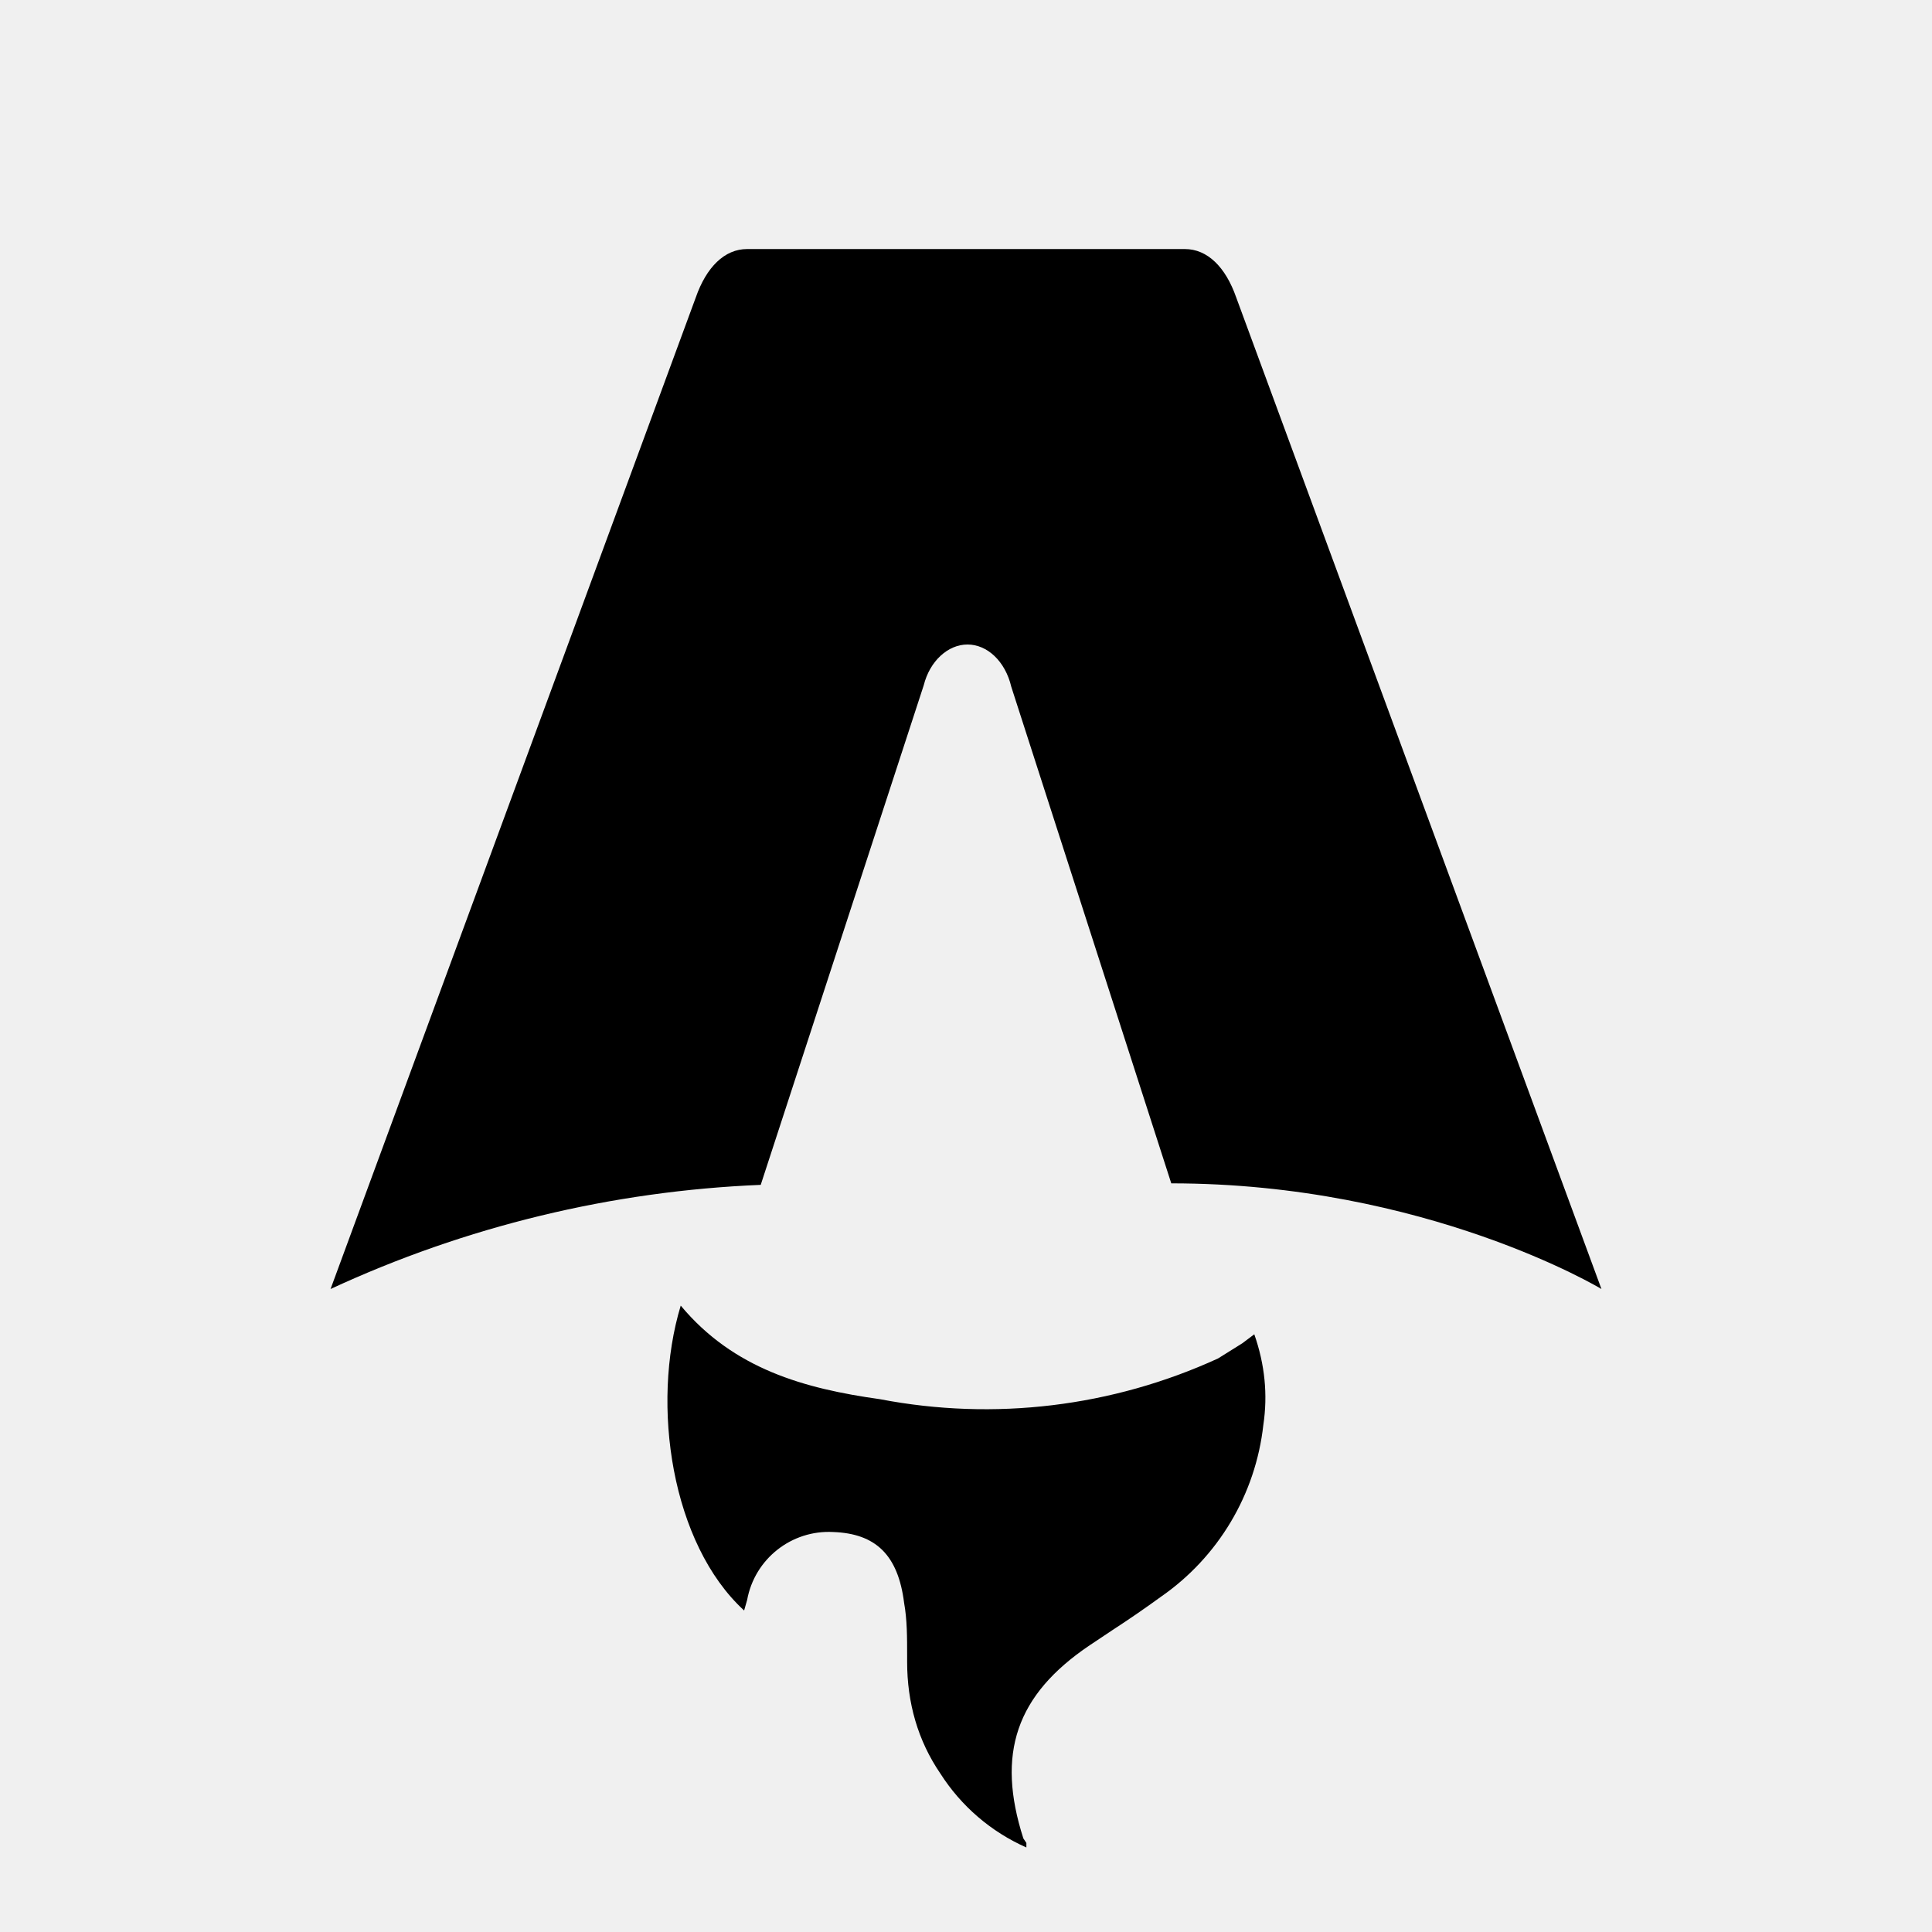
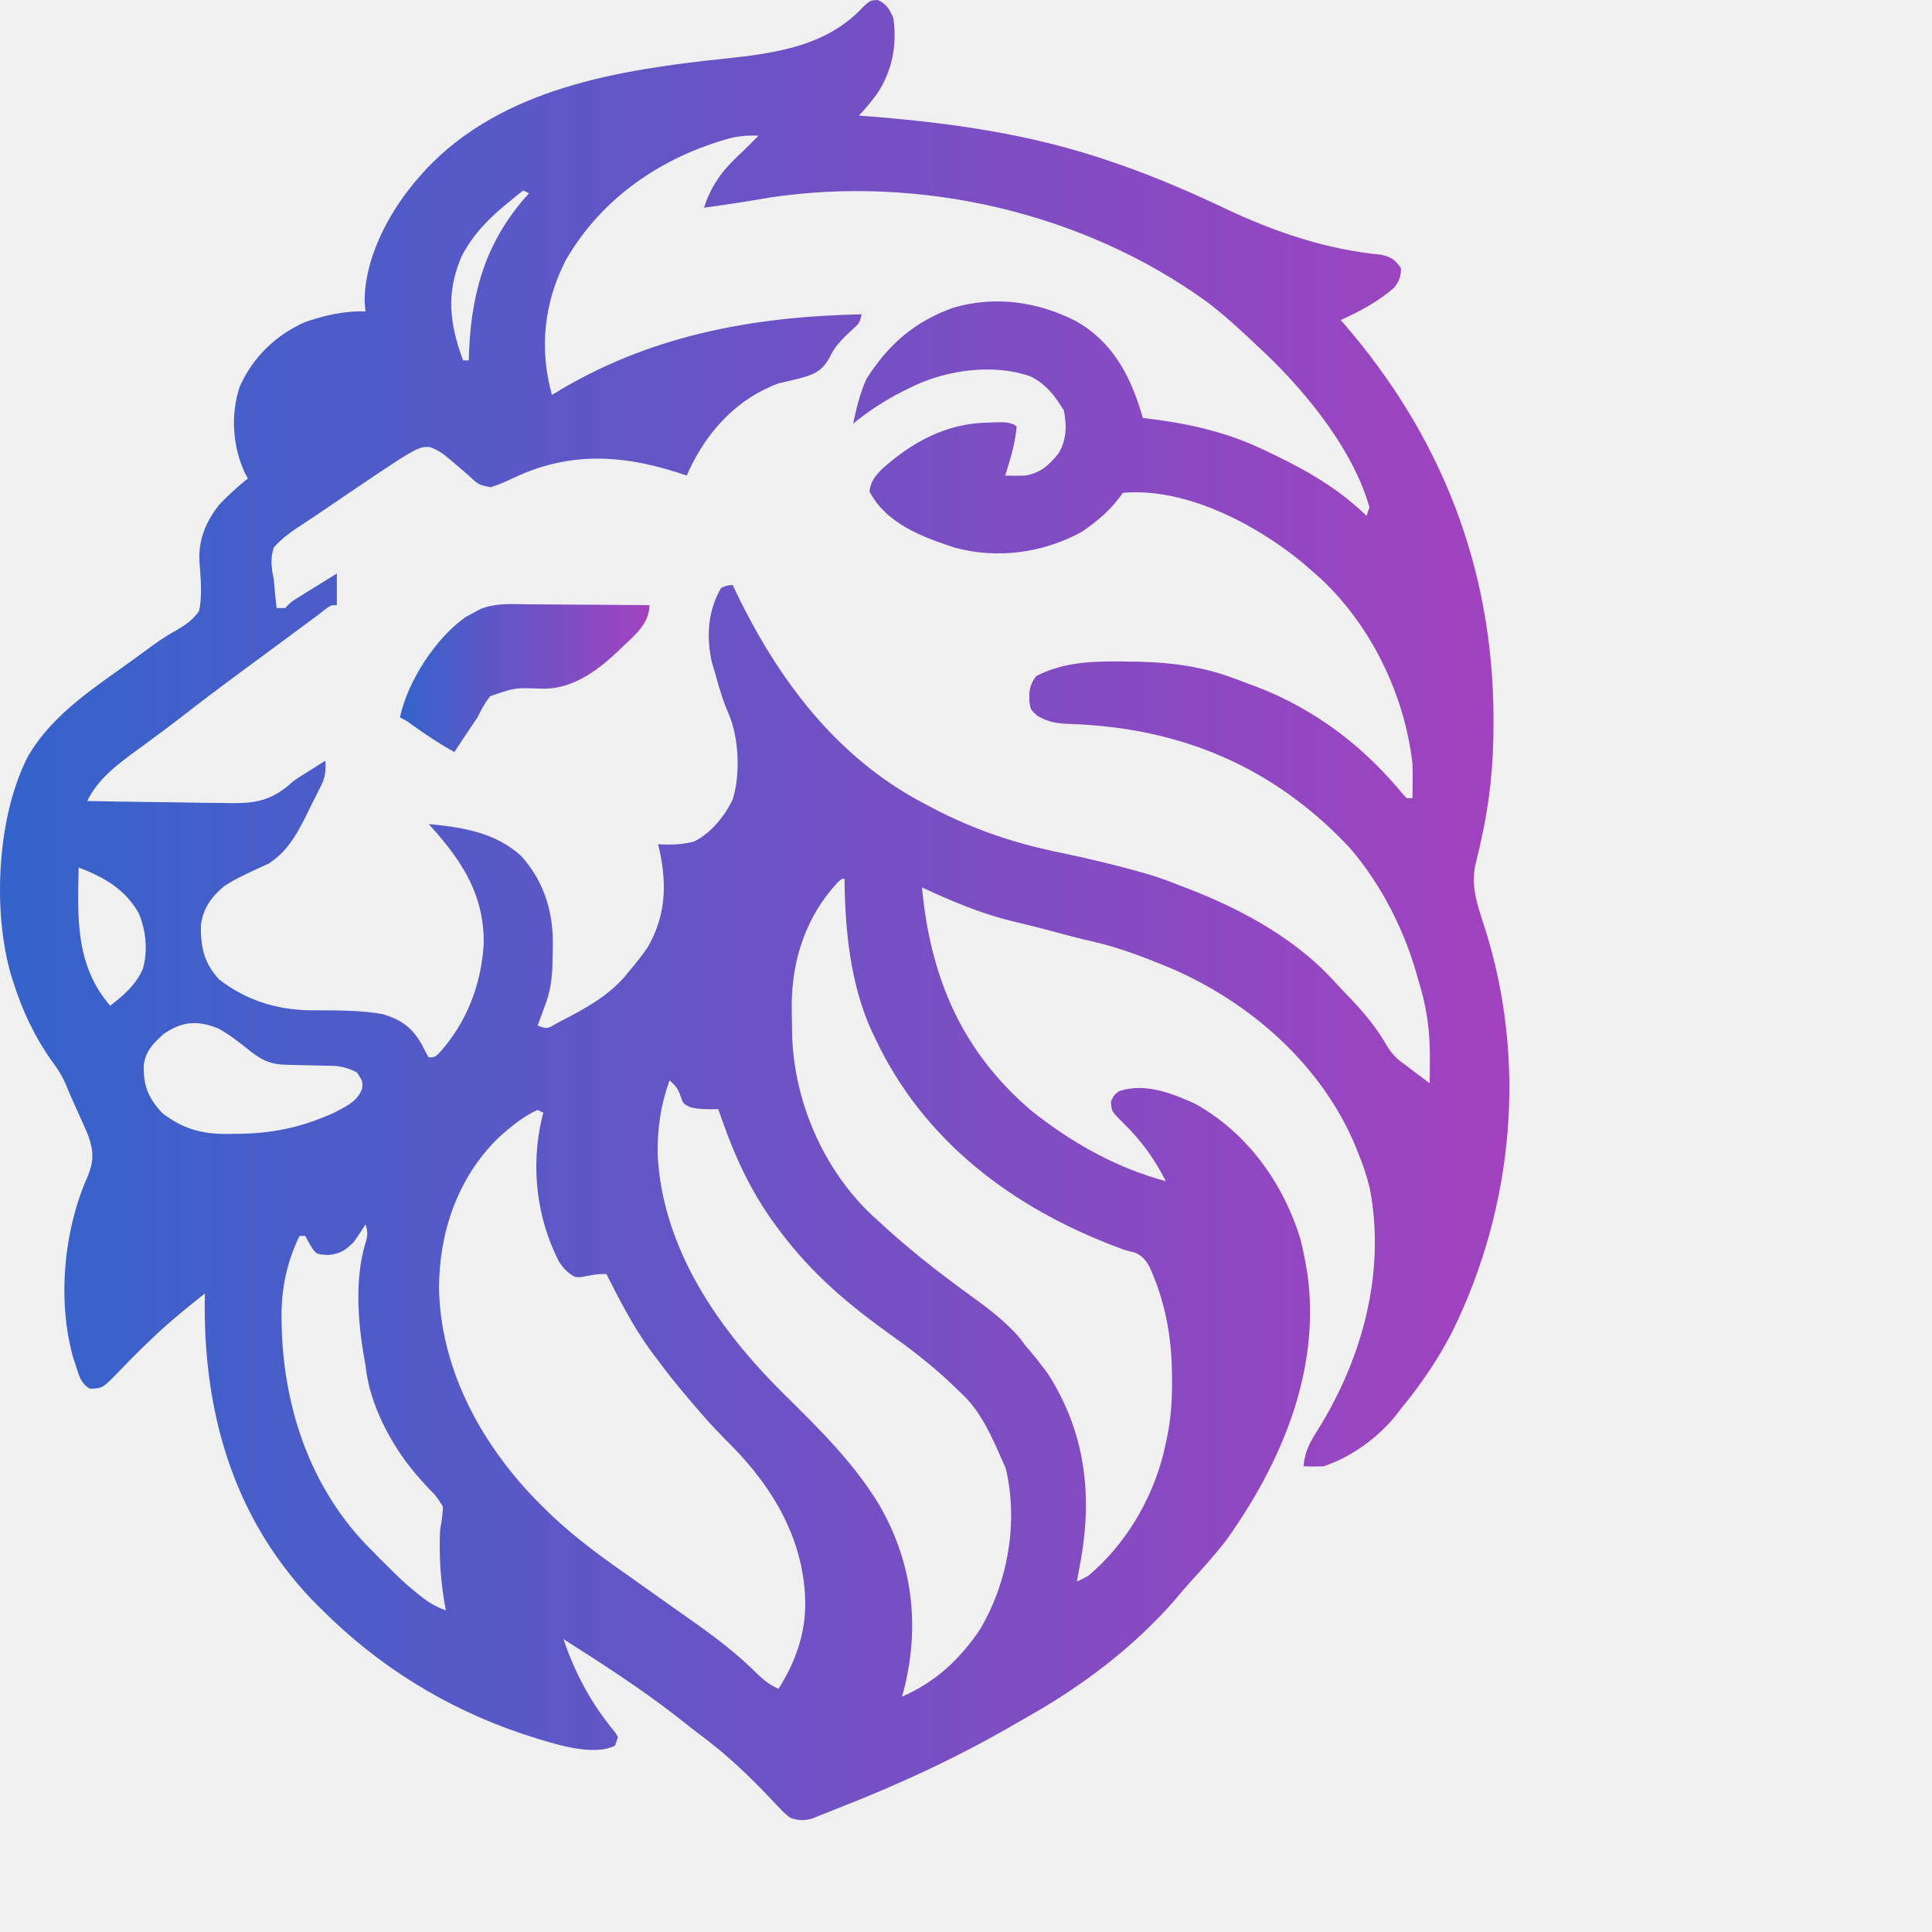
<svg xmlns="http://www.w3.org/2000/svg" fill="none" viewBox="0 0 128 128">
-   <path d="M50.4 78.5a75.1 75.1 0 0 0-28.5 6.9l24.2-65.7c.7-2 1.9-3.2 3.4-3.2h29c1.5 0 2.7 1.2 3.4 3.2l24.2 65.7s-11.6-7-28.5-7L67 45.5c-.4-1.7-1.6-2.8-2.9-2.8-1.3 0-2.5 1.1-2.9 2.7L50.4 78.5Zm-1.1 28.2Zm-4.2-20.2c-2 6.6-.6 15.8 4.2 20.2a17.5 17.5 0 0 1 .2-.7 5.5 5.5 0 0 1 5.7-4.5c2.8.1 4.3 1.5 4.7 4.7.2 1.1.2 2.3.2 3.5v.4c0 2.7.7 5.2 2.2 7.4a13 13 0 0 0 5.7 4.9v-.3l-.2-.3c-1.8-5.6-.5-9.5 4.4-12.8l1.5-1a73 73 0 0 0 3.2-2.2 16 16 0 0 0 6.8-11.4c.3-2 .1-4-.6-6l-.8.6-1.6 1a37 37 0 0 1-22.4 2.7c-5-.7-9.7-2-13.2-6.2Z" />
+   <path d="m35.691 40.04-.697-.002a46.643 46.643 0 0 1-.412-.008c-.956-.02-1.896-.041-2.796.34l-.539.296-.395.213c-1.984 1.38-3.864 4.293-4.356 6.656.188.09.287.136.38.191.104.061.201.133.406.284.919.66 1.833 1.274 2.825 1.815l.046-.07c.278-.43.556-.858.845-1.28.213-.311.421-.625.63-.94.252-.506.495-.954.837-1.403.808-.284 1.218-.428 1.64-.492.436-.067.884-.05 1.794-.013 1.961.053 3.617-1.133 5-2.439.17-.17.35-.338.53-.506.793-.736 1.6-1.485 1.6-2.588a765.695 765.695 0 0 0-5.142-.036c-.732-.007-1.464-.014-2.196-.018Z" fill="url(#faviconGradient)" />
+   <path fill-rule="evenodd" clip-rule="evenodd" d="M58.161 0c.588.28.725.562 1.003 1.132l.018.037c.269 1.829-.069 3.552-1.1 5.084-.372.488-.747.968-1.18 1.403l.488.038c5.58.439 10.915 1.175 16.235 3.015l.51.175c2.42.839 4.758 1.851 7.073 2.949 3.27 1.543 6.693 2.705 10.301 3.042.663.158.924.331 1.31.894-.01.57-.11.852-.461 1.3-1.077.933-2.239 1.545-3.53 2.135l.21.241c6.481 7.5 9.9 16.243 9.91 26.186v.433c-.002 2.638-.252 5.123-.839 7.697l-.11.492c-.07.306-.143.61-.221.913-.341 1.443.05 2.641.493 3.995l.08.242c2.828 8.822 1.954 18.526-2.126 26.808-.95 1.86-2.084 3.509-3.406 5.119l-.365.474c-1.183 1.467-2.968 2.753-4.766 3.342a18.38 18.38 0 0 1-1.33 0c.092-.973.44-1.632.962-2.433 2.94-4.735 4.488-10.37 3.44-15.951a16.22 16.22 0 0 0-.792-2.414l-.154-.386c-2.247-5.415-6.995-9.568-12.297-11.84-1.695-.697-3.402-1.36-5.194-1.76-.758-.17-1.507-.371-2.257-.572l-.147-.04a91.041 91.041 0 0 0-2.98-.75c-2.02-.502-3.973-1.33-5.856-2.207.556 5.938 2.611 10.848 7.269 14.812 2.67 2.112 5.584 3.765 8.884 4.65-.783-1.535-1.649-2.729-2.884-3.92-.433-.435-.607-.609-.68-.819-.05-.14-.056-.296-.065-.556.11-.226.162-.332.237-.419.067-.078.154-.139.318-.255 1.67-.551 3.439.126 4.974.818 3.477 1.908 5.907 5.285 7.043 9.068.145.6.267 1.198.369 1.808l.075.442c.884 6.428-1.764 12.574-5.428 17.686-.76.97-1.585 1.883-2.414 2.793-.347.385-.68.778-1.01 1.177-2.707 3.088-6.114 5.653-9.677 7.656-.378.214-.754.432-1.129.65-3.707 2.137-7.598 3.922-11.583 5.468l-.551.224-.555.217-.502.201c-.572.144-.877.125-1.433-.069-.187-.152-.286-.232-.38-.318-.104-.096-.202-.2-.409-.42l-.443-.462-.466-.494c-1.35-1.393-2.711-2.654-4.269-3.804-.398-.297-.786-.606-1.175-.915l-.13-.104-.175-.138c-2.412-1.874-4.988-3.542-7.566-5.176.78 2.301 1.87 4.317 3.434 6.185l.177.303-.19.572c-1.445.726-3.99-.092-5.662-.629l-.01-.003-.007-.003-.004-.001-.48-.153c-5.127-1.735-9.601-4.526-13.41-8.37l-.534-.535c-5.321-5.609-7.239-12.713-7.068-20.263-1.03.818-2.051 1.635-3.017 2.528l-.282.261a58.51 58.51 0 0 0-2.4 2.385c-.68.7-.932.959-1.235 1.06-.176.06-.371.066-.68.075-.558-.308-.711-.805-.886-1.37l-.052-.168-.162-.48c-1.078-3.791-.647-8.45.943-12.04.425-.999.403-1.716.036-2.733a28.58 28.58 0 0 0-.508-1.157l-.349-.775-.173-.38c-.16-.357-.309-.718-.456-1.08a7.122 7.122 0 0 0-.898-1.498C2.29 68.69 1.467 66.928.865 65.018l-.117-.37C-.52 60.374-.2 54.007 1.893 50.035c1.46-2.437 3.697-4.026 5.958-5.634.32-.227.642-.455.96-.686.292-.212.583-.425.873-.64.635-.468 1.258-.912 1.952-1.287.672-.395 1.104-.677 1.558-1.314.193-.95.121-1.922.05-2.886a59.842 59.842 0 0 1-.035-.49c-.048-1.421.477-2.629 1.36-3.71a19.206 19.206 0 0 1 1.855-1.69l-.166-.297c-.847-1.755-1.004-3.944-.368-5.802.872-1.941 2.352-3.372 4.29-4.249 1.319-.458 2.639-.762 4.036-.72l-.06-.668c.005-3.01 1.735-6.126 3.67-8.3l.391-.44c5.075-5.394 12.82-6.606 19.8-7.338 3.376-.357 6.8-.828 9.206-3.468.236-.21.345-.309.473-.358.11-.042.234-.048.465-.059ZM35.618 73.532l.38.191-.083.303c-.764 3.203-.382 6.622 1.11 9.544.318.479.564.75 1.064 1.03.193.013.29.02.386.013.097-.007.193-.03.386-.073.427-.075.61-.108.795-.121.139-.01.278-.01.523-.01l.15.299c.97 1.92 1.934 3.735 3.27 5.425l.303.407c.716.954 1.487 1.86 2.263 2.765l.307.36a37.257 37.257 0 0 0 1.954 2.075c2.881 2.911 4.915 6.436 4.926 10.595-.032 2.06-.682 3.816-1.77 5.55-.703-.286-1.19-.766-1.716-1.284a23.137 23.137 0 0 0-.07-.069l-.044-.042c-1.49-1.419-3.142-2.579-4.822-3.757l-.817-.578-2-1.419-.85-.6c-1.873-1.317-3.646-2.646-5.265-4.272l-.286-.286c-3.766-3.8-6.53-8.79-6.626-14.24.01-3.69 1.219-7.248 3.86-9.884.799-.731 1.68-1.473 2.672-1.922ZM55.96 58.895l-.008-.674c-.07 0-.113 0-.154.011-.071.02-.132.076-.299.229-2.092 2.251-3.03 5.094-3.047 8.135l.008.652c.004.457.01.913.02 1.37.151 4.419 2.083 8.875 5.32 11.92l.432.389c1.784 1.665 3.665 3.15 5.63 4.591l.179.13c1.266.917 2.537 1.838 3.553 3.038l.33.446a28.02 28.02 0 0 1 1.52 1.908c2.413 3.787 2.936 7.838 2.18 12.229l-.203 1.097-.076.412c.14-.061.22-.097.3-.135.107-.053.212-.11.46-.246 2.419-2.03 4.189-4.978 4.964-8.044l.167-.734c.29-1.244.403-2.462.415-3.737v-.508c.003-2.21-.282-4.276-1.046-6.362-.059-.139-.112-.276-.163-.409-.27-.695-.501-1.288-1.256-1.618l-.61-.15c-6.908-2.485-12.92-6.75-16.3-13.441l-.234-.488c-1.565-3.039-2-6.631-2.082-10.012Zm-11.6 12.682c.395.343.564.557.736 1.062.089.25.132.375.213.464.079.087.193.143.417.251.604.149 1.159.141 1.773.133l.091-.001.244.705c.975 2.769 2.125 5.168 3.937 7.5l.416.536c2.007 2.523 4.35 4.446 6.957 6.303 1.578 1.126 3.035 2.282 4.41 3.655l.38.362c1.13 1.162 1.797 2.682 2.442 4.155l.028.062.23.518c.856 3.564.128 7.643-1.75 10.74-1.356 1.977-2.934 3.431-5.131 4.389l.124-.424c1.096-4.279.583-8.462-1.614-12.267-1.666-2.76-3.954-5.02-6.23-7.268l-.175-.173c-4.278-4.245-7.977-9.572-8.29-15.804-.01-1.77.197-3.234.792-4.898Zm-20.188 10.92c.165-.531.242-.781.044-1.38-.239.392-.495.772-.76 1.146-.542.574-.946.819-1.722.882-.4-.02-.597-.03-.748-.118-.147-.088-.25-.25-.452-.573l-.309-.573h-.38c-.757 1.556-1.131 3.14-1.19 4.866-.093 5.69 1.58 11.35 5.56 15.548l.381.384.523.537.427.417c.476.488.956.959 1.467 1.41l.528.439c.645.541 1.197.933 1.996 1.204a22.732 22.732 0 0 1-.38-5.342c.109-.533.165-.973.19-1.527-.254-.4-.344-.541-.448-.67-.056-.07-.117-.136-.21-.238l-.001-.001a20.75 20.75 0 0 1-.584-.617l-.292-.328c-1.664-1.842-3.163-4.533-3.533-7.018l-.063-.477c-.464-2.486-.744-5.352-.086-7.834l.042-.137Zm25.71-73.135.369-.37a6.715 6.715 0 0 0-1.858.155c-4.55 1.254-8.527 3.948-10.922 8.11-1.43 2.807-1.758 5.856-.903 8.908 6.333-3.922 13.184-5.184 20.524-5.343-.079.31-.115.453-.188.57-.062.1-.15.181-.313.332l-.118.11c-.514.476-.997.923-1.352 1.542l-.238.451c-.515.828-1.022 1-1.948 1.252l-1.354.322c-2.736 1.003-4.717 3.16-5.927 5.756l-.154.35c-3.956-1.356-7.55-1.68-11.426.132-.528.255-1.006.466-1.568.644-.394-.084-.596-.126-.773-.218-.188-.096-.348-.247-.676-.557l-.516-.444-.529-.451c-.509-.438-.903-.774-1.538-.994-.816-.035-.816-.035-6.763 4-.516.351-1.031.702-1.555 1.043-.74.48-1.437.944-2.021 1.616-.171.576-.176.977-.1 1.572.054.26.08.393.1.527.02.137.03.275.052.556.037.452.083.901.138 1.352h.57c.194-.209.281-.302.38-.381.079-.065.165-.12.322-.22l.38-.236.412-.257.43-.266 1.497-.93v2.099c-.178 0-.273 0-.36.026-.099.029-.188.092-.378.226-.252.2-.505.397-.763.588l-1.433 1.06c-.766.566-1.532 1.133-2.3 1.699l-.255.188c-1.374 1.012-2.748 2.024-4.096 3.07a93.6 93.6 0 0 1-1.697 1.3l-.493.366-1.017.755-.326.237c-1.319.959-2.704 1.965-3.416 3.46 1.366.028 2.73.05 4.096.065l.17.002c.642.006 1.283.012 1.924.025a143.722 143.722 0 0 0 2.83.038c1.746.049 2.895-.001 4.282-1.137.194-.174.285-.255.38-.329.085-.064.174-.123.341-.233l.824-.518.926-.584c.034.537.014.918-.173 1.426l-.514 1.038-.287.565-.073.15c-.693 1.422-1.362 2.796-2.74 3.655l-.56.25-.6.283c-.607.285-1.19.57-1.75.942-.85.706-1.409 1.482-1.55 2.594-.016 1.46.203 2.498 1.216 3.598 1.767 1.349 3.714 1.98 5.915 2.034.244.002.488.002.733.003 1.398.005 2.81.01 4.184.253 1.207.356 1.93.872 2.566 1.968.15.301.307.6.475.894.192 0 .287 0 .37-.031.082-.03.152-.09.291-.21 1.852-2.032 2.821-4.534 2.989-7.272.042-3.157-1.35-5.38-3.406-7.676l-.244-.267c2.227.213 4.445.552 6.151 2.133 1.466 1.645 2.091 3.608 2.08 5.787l-.012.547c-.007 1.188-.032 2.198-.423 3.325l-.207.563-.208.57-.16.432c.353.118.487.163.616.15.078-.01.155-.04.279-.09.248-.143.499-.284.753-.416 1.504-.779 2.913-1.544 4.061-2.818l.372-.451c.423-.499.818-.999 1.192-1.535 1.228-2.108 1.304-4.19.792-6.51l-.084-.351c.839.052 1.571.037 2.388-.179 1.102-.547 2.028-1.676 2.553-2.779.526-1.666.418-4.085-.26-5.664-.314-.705-.536-1.423-.748-2.165l-.132-.47c-.077-.25-.153-.5-.225-.752-.393-1.676-.29-3.47.605-4.973.208-.089.305-.13.407-.154.089-.02.18-.026.354-.037 2.71 5.778 6.47 11.013 12.122 14.174l.61.328c2.755 1.507 5.517 2.497 8.587 3.148 1.352.282 2.696.579 4.034.923l.575.15c1.08.28 2.138.575 3.178.983l.349.138c3.723 1.367 7.514 3.315 10.258 6.256.212.234.427.467.646.695 1.027 1.064 1.992 2.095 2.767 3.365.312.556.56.923 1.042 1.344l.49.361.425.325.394.296.554.414.147.11.01-1.078.002-.448c.019-1.662-.147-3.172-.606-4.775l-.166-.568c-.855-3.169-2.377-6.2-4.513-8.706-5.054-5.405-11.238-7.989-18.587-8.23-.826-.026-1.386-.114-2.115-.523-.262-.24-.376-.343-.438-.472-.047-.098-.065-.211-.096-.41-.04-.74-.015-1.168.439-1.766 1.732-.886 3.523-.98 5.43-.969l.425.004c2.585.007 4.862.217 7.302 1.133l.75.286c3.972 1.377 7.33 3.772 10.06 6.976.178.216.255.31.337.4.063.07.129.137.246.256h.38l.007-.454.005-.607c.004-.41 0-.82-.012-1.229-.523-4.558-2.719-9.097-6.07-12.251l-.391-.342c-.284-.25-.57-.498-.858-.743-3.105-2.549-7.735-4.97-11.875-4.6-.697 1.05-1.68 1.886-2.721 2.587-2.571 1.405-5.597 1.81-8.417 1.042-2.153-.705-4.526-1.586-5.644-3.724.078-.63.357-.985.786-1.439 1.999-1.809 4.27-3.058 7.008-3.118.116 0 .249-.006.39-.012.553-.026 1.234-.058 1.567.276-.085 1-.345 1.916-.642 2.873l-.118.37c.443.018.887.015 1.33 0 1.016-.17 1.564-.682 2.2-1.458.543-.903.565-1.857.354-2.87-.594-.96-1.178-1.733-2.21-2.243-2.365-.84-5.378-.451-7.618.583l-.399.193a18.041 18.041 0 0 0-3.385 2.08l-.344.28c.223-1.031.446-2.02.89-2.98 1.463-2.299 3.208-3.808 5.773-4.711 2.739-.801 5.581-.396 8.094.89 2.344 1.324 3.529 3.453 4.31 5.986l.127.434c2.64.305 5.195.822 7.625 1.933l.356.166c2.378 1.11 4.6 2.303 6.54 4.102l.301.287.19-.573c-1.042-3.699-4.01-7.396-6.727-10.03l-.494-.464c-1.144-1.086-2.29-2.164-3.55-3.116-8.188-5.923-18.979-8.408-28.967-6.908-1.445.26-2.896.471-4.35.674.487-1.466 1.138-2.365 2.243-3.424.25-.234.497-.471.74-.713l.26-.263ZM16.505 69.577c-.654-.519-1.305-1.036-2.04-1.437-1.413-.572-2.439-.465-3.646.383-.668.605-1.176 1.117-1.295 2.046-.03 1.37.28 2.127 1.2 3.154 1.342 1.041 2.591 1.406 4.255 1.405l.568-.01c2.379.008 4.403-.404 6.58-1.395.085-.046.17-.09.256-.134.696-.362 1.348-.701 1.617-1.488.011-.2.018-.315-.006-.425-.034-.152-.126-.291-.347-.624a3.78 3.78 0 0 0-1.482-.437l-.574-.01c-.427-.012-.854-.022-1.282-.03l-.654-.013-.63-.017c-1.025-.02-1.545-.225-2.36-.84l-.16-.127ZM5.212 57.473c1.68.643 3.093 1.442 3.991 3.053.469 1.155.606 2.447.263 3.658-.467 1.071-1.257 1.741-2.163 2.448-2.255-2.588-2.177-5.703-2.096-8.947l.005-.212Zm29.836-44.665-.38-.19-.38.297-.57.466c-1.293 1.047-2.378 2.13-3.145 3.626-1.038 2.43-.785 4.432.104 6.868h.38c.093-4.072.947-7.542 3.664-10.702l.327-.365Z" fill="url(#faviconGradient)" />
+   <defs>
+     <linearGradient id="lightGradient" gradientTransform="rotate(0)">
+       <stop offset="0%" style="stop-color: #3563CB;" />
+       <stop offset="100%" style="stop-color: #A242BF;" />
+     </linearGradient>
+     <linearGradient id="darkGradient" gradientTransform="rotate(0)">
+       <stop offset="0%" style="stop-color: #FF67A7;" />
+       <stop offset="100%" style="stop-color: #FC8E50;" />
+     </linearGradient>
+   </defs>
  <style>
-         path { fill: #000; }
+         path {
+                 fill: url("#lightGradient");
+         }
+ 
        @media (prefers-color-scheme: dark) {
-             path { fill: #FFF; }
+             path {
+                 fill: url("#darkGradient");
+             }
        }
    </style>
</svg>
